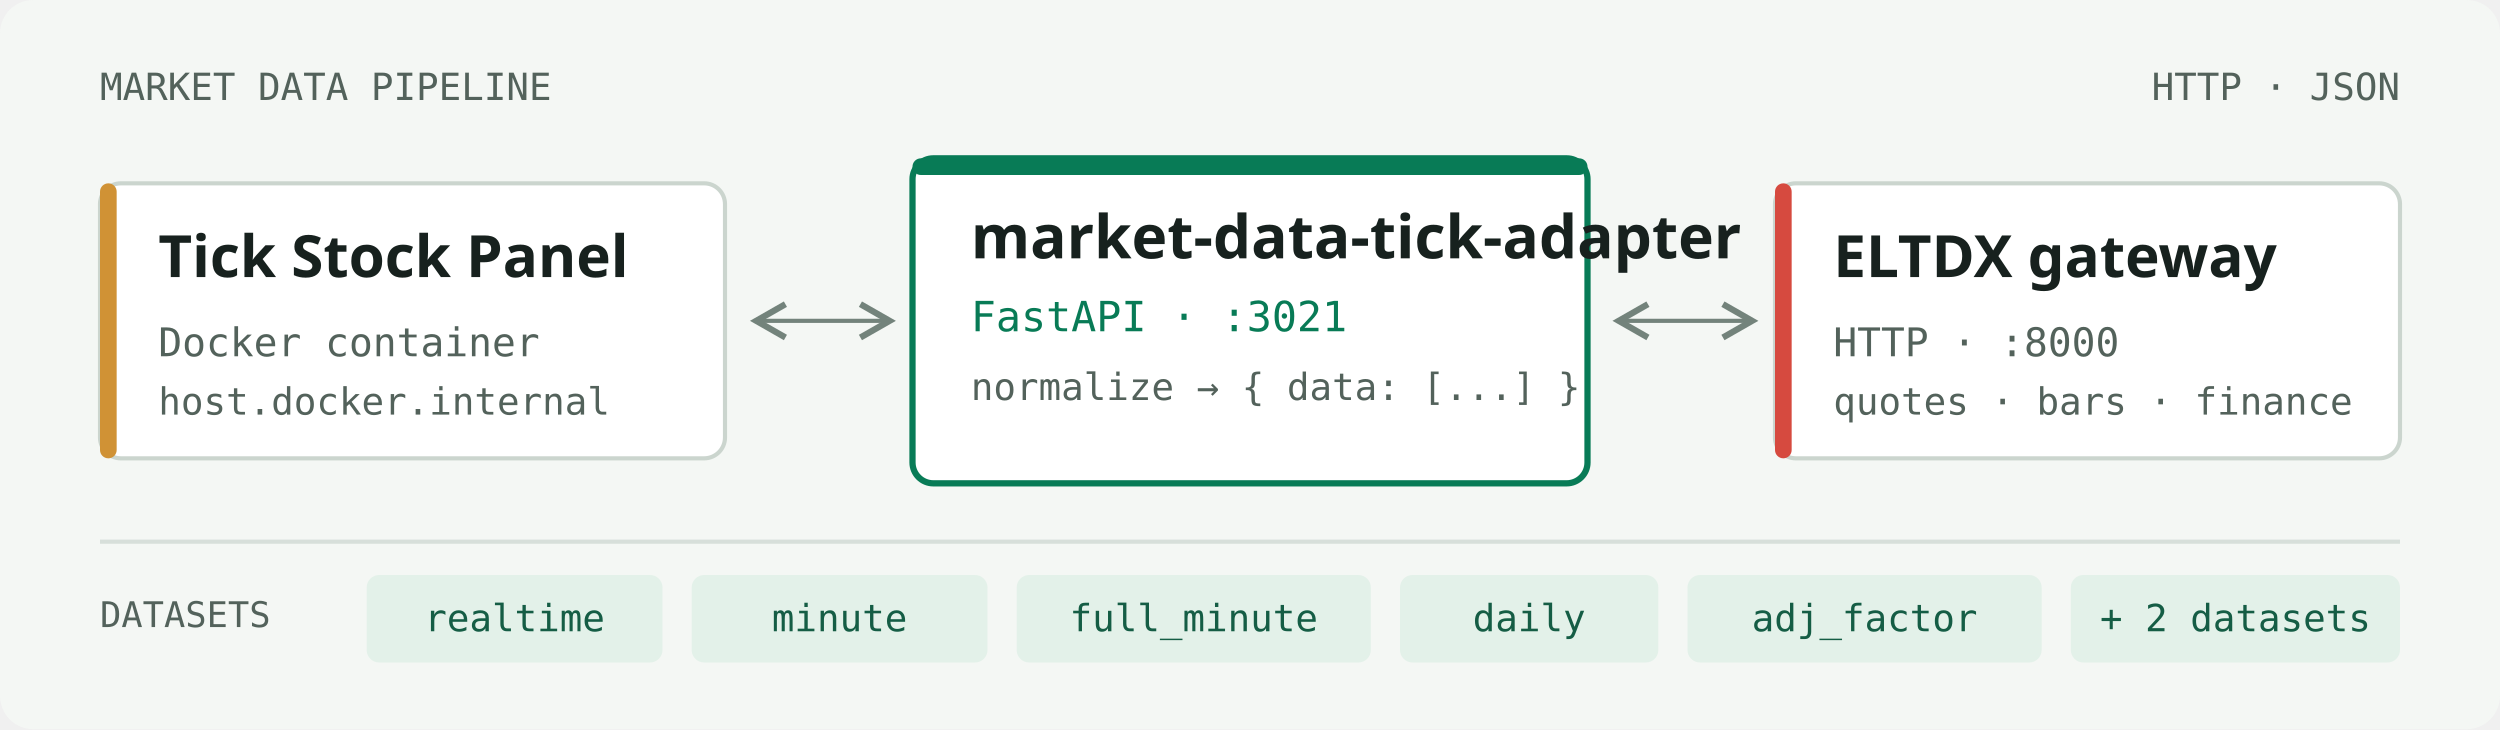
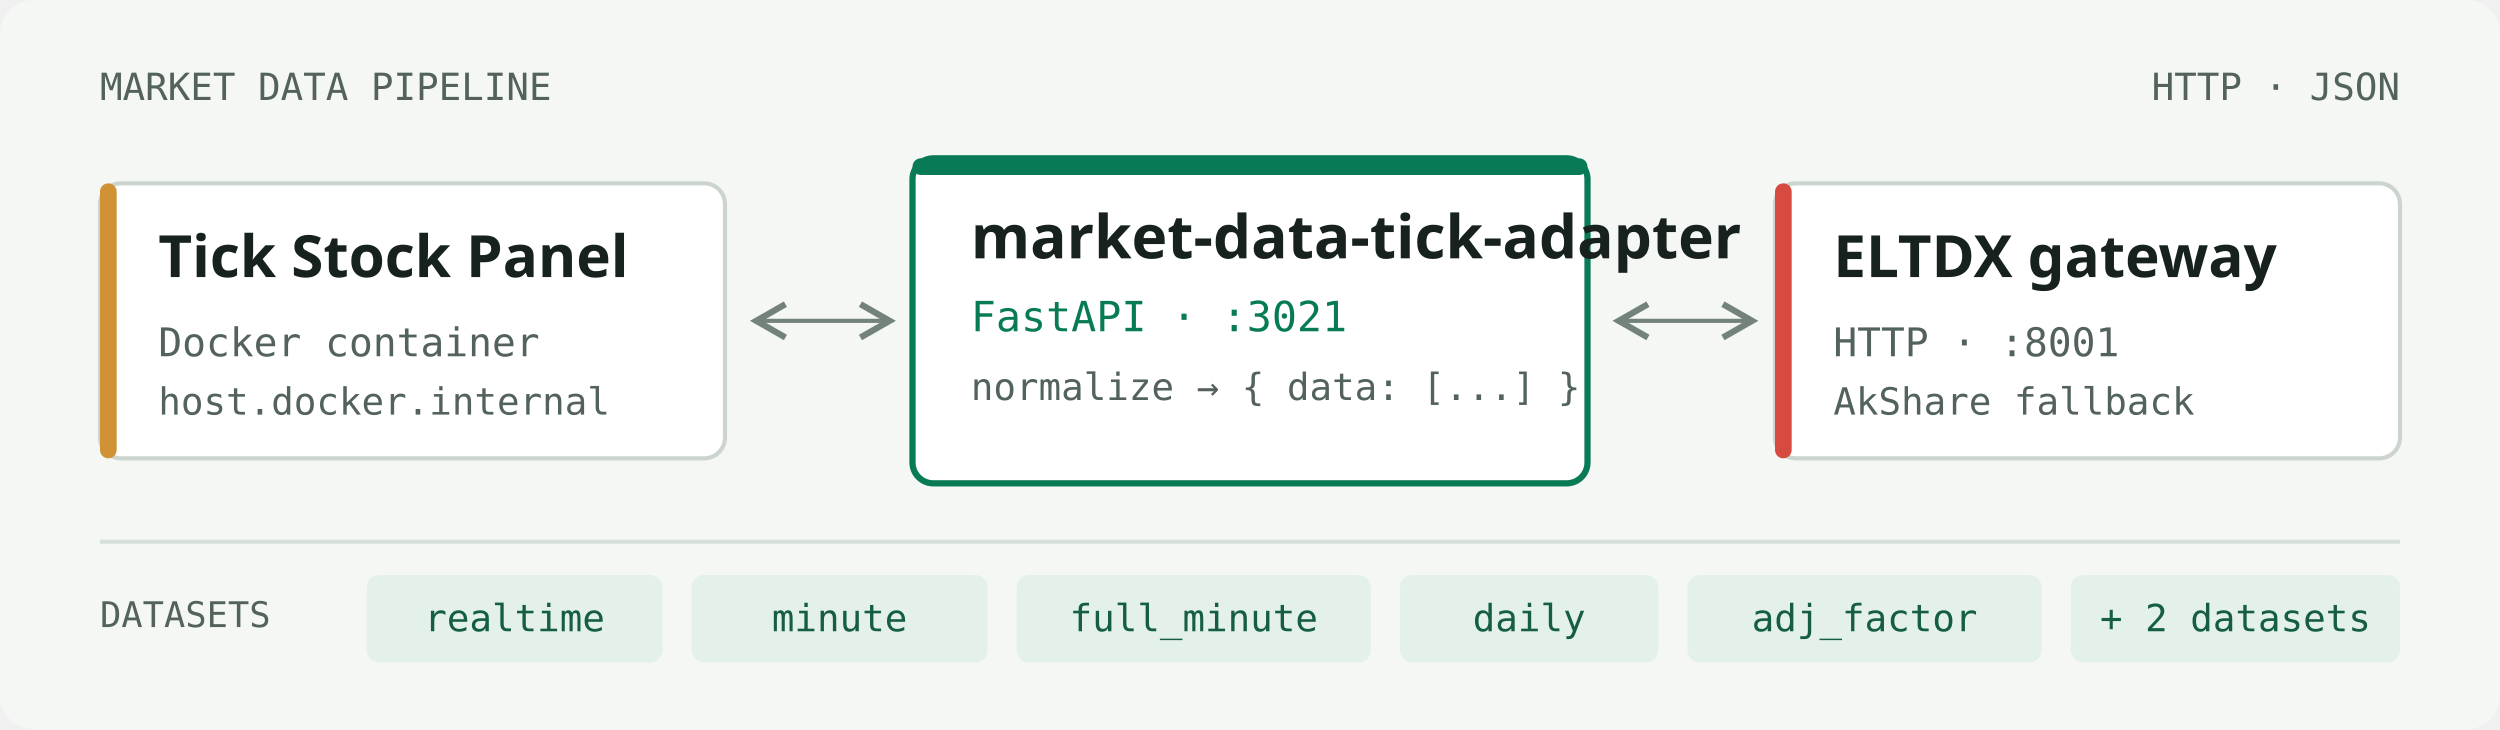
<svg xmlns="http://www.w3.org/2000/svg" width="1200" height="350" viewBox="0 0 1200 350" role="img" aria-labelledby="title desc">
  <defs>
    <marker id="arrow" markerWidth="10" markerHeight="10" refX="7" refY="5" orient="auto-start-reverse">
      <path d="M1 1L8 5L1 9" fill="none" stroke="#73837b" stroke-width="1.5" />
    </marker>
  </defs>
  <rect width="1200" height="350" rx="16" fill="#f4f7f4" />
  <text x="48" y="48" fill="#53625b" font-family="ui-monospace, SFMono-Regular, Menlo, monospace" font-size="18">MARKET DATA PIPELINE</text>
  <text x="1152" y="48" text-anchor="end" fill="#53625b" font-family="ui-monospace, SFMono-Regular, Menlo, monospace" font-size="18">HTTP · JSON</text>
  <rect x="48" y="88" width="300" height="132" rx="10" fill="#fff" stroke="#cbd5ce" stroke-width="2" />
  <rect x="48" y="88" width="8" height="132" rx="4" fill="#d09235" />
  <text x="76" y="133" fill="#17211e" font-family="Segoe UI, sans-serif" font-size="28" font-weight="700">Tick Stock Panel</text>
  <text x="76" y="171" fill="#53625b" font-family="ui-monospace, monospace" font-size="19">Docker container</text>
  <text x="76" y="199" fill="#53625b" font-family="ui-monospace, monospace" font-size="18">host.docker.internal</text>
  <path d="M365 154H425" fill="none" stroke="#73837b" stroke-width="2" marker-start="url(#arrow)" marker-end="url(#arrow)" />
  <rect x="438" y="76" width="324" height="156" rx="10" fill="#fff" stroke="#087b56" stroke-width="3" />
  <rect x="438" y="76" width="324" height="8" rx="4" fill="#087b56" />
  <text x="466" y="124" fill="#17211e" font-family="Segoe UI, sans-serif" font-size="29" font-weight="700">market-data-tick-adapter</text>
  <text x="466" y="159" fill="#087b56" font-family="ui-monospace, monospace" font-size="20">FastAPI · :3021</text>
  <text x="466" y="192" fill="#53625b" font-family="ui-monospace, monospace" font-size="18">normalize → { data: [...] }</text>
  <path d="M779 154H839" fill="none" stroke="#73837b" stroke-width="2" marker-start="url(#arrow)" marker-end="url(#arrow)" />
  <rect x="852" y="88" width="300" height="132" rx="10" fill="#fff" stroke="#cbd5ce" stroke-width="2" />
  <rect x="852" y="88" width="8" height="132" rx="4" fill="#d64a3f" />
  <text x="880" y="133" fill="#17211e" font-family="Segoe UI, sans-serif" font-size="28" font-weight="700">ELTDX gateway</text>
-   <text x="880" y="171" fill="#53625b" font-family="ui-monospace, monospace" font-size="19">HTTP · :8000</text>
-   <text x="880" y="199" fill="#53625b" font-family="ui-monospace, monospace" font-size="18">quotes · bars · finance</text>
+   <text x="880" y="171" fill="#53625b" font-family="ui-monospace, monospace" font-size="19">HTTP · :8001</text>
+   <text x="880" y="199" fill="#53625b" font-family="ui-monospace, monospace" font-size="18">AkShare fallback</text>
  <line x1="48" y1="260" x2="1152" y2="260" stroke="#d7dfda" stroke-width="2" />
  <text x="48" y="301" fill="#53625b" font-family="ui-monospace, monospace" font-size="17">DATASETS</text>
  <g font-family="ui-monospace, monospace" font-size="18" fill="#155d45">
    <rect x="176" y="276" width="142" height="42" rx="6" fill="#e3f1e9" />
    <text x="247" y="303" text-anchor="middle">realtime</text>
    <rect x="332" y="276" width="142" height="42" rx="6" fill="#e3f1e9" />
    <text x="403" y="303" text-anchor="middle">minute</text>
    <rect x="488" y="276" width="170" height="42" rx="6" fill="#e3f1e9" />
    <text x="573" y="303" text-anchor="middle">full_minute</text>
    <rect x="672" y="276" width="124" height="42" rx="6" fill="#e3f1e9" />
    <text x="734" y="303" text-anchor="middle">daily</text>
    <rect x="810" y="276" width="170" height="42" rx="6" fill="#e3f1e9" />
    <text x="895" y="303" text-anchor="middle">adj_factor</text>
    <rect x="994" y="276" width="158" height="42" rx="6" fill="#e3f1e9" />
    <text x="1073" y="303" text-anchor="middle">+ 2 datasets</text>
  </g>
</svg>
